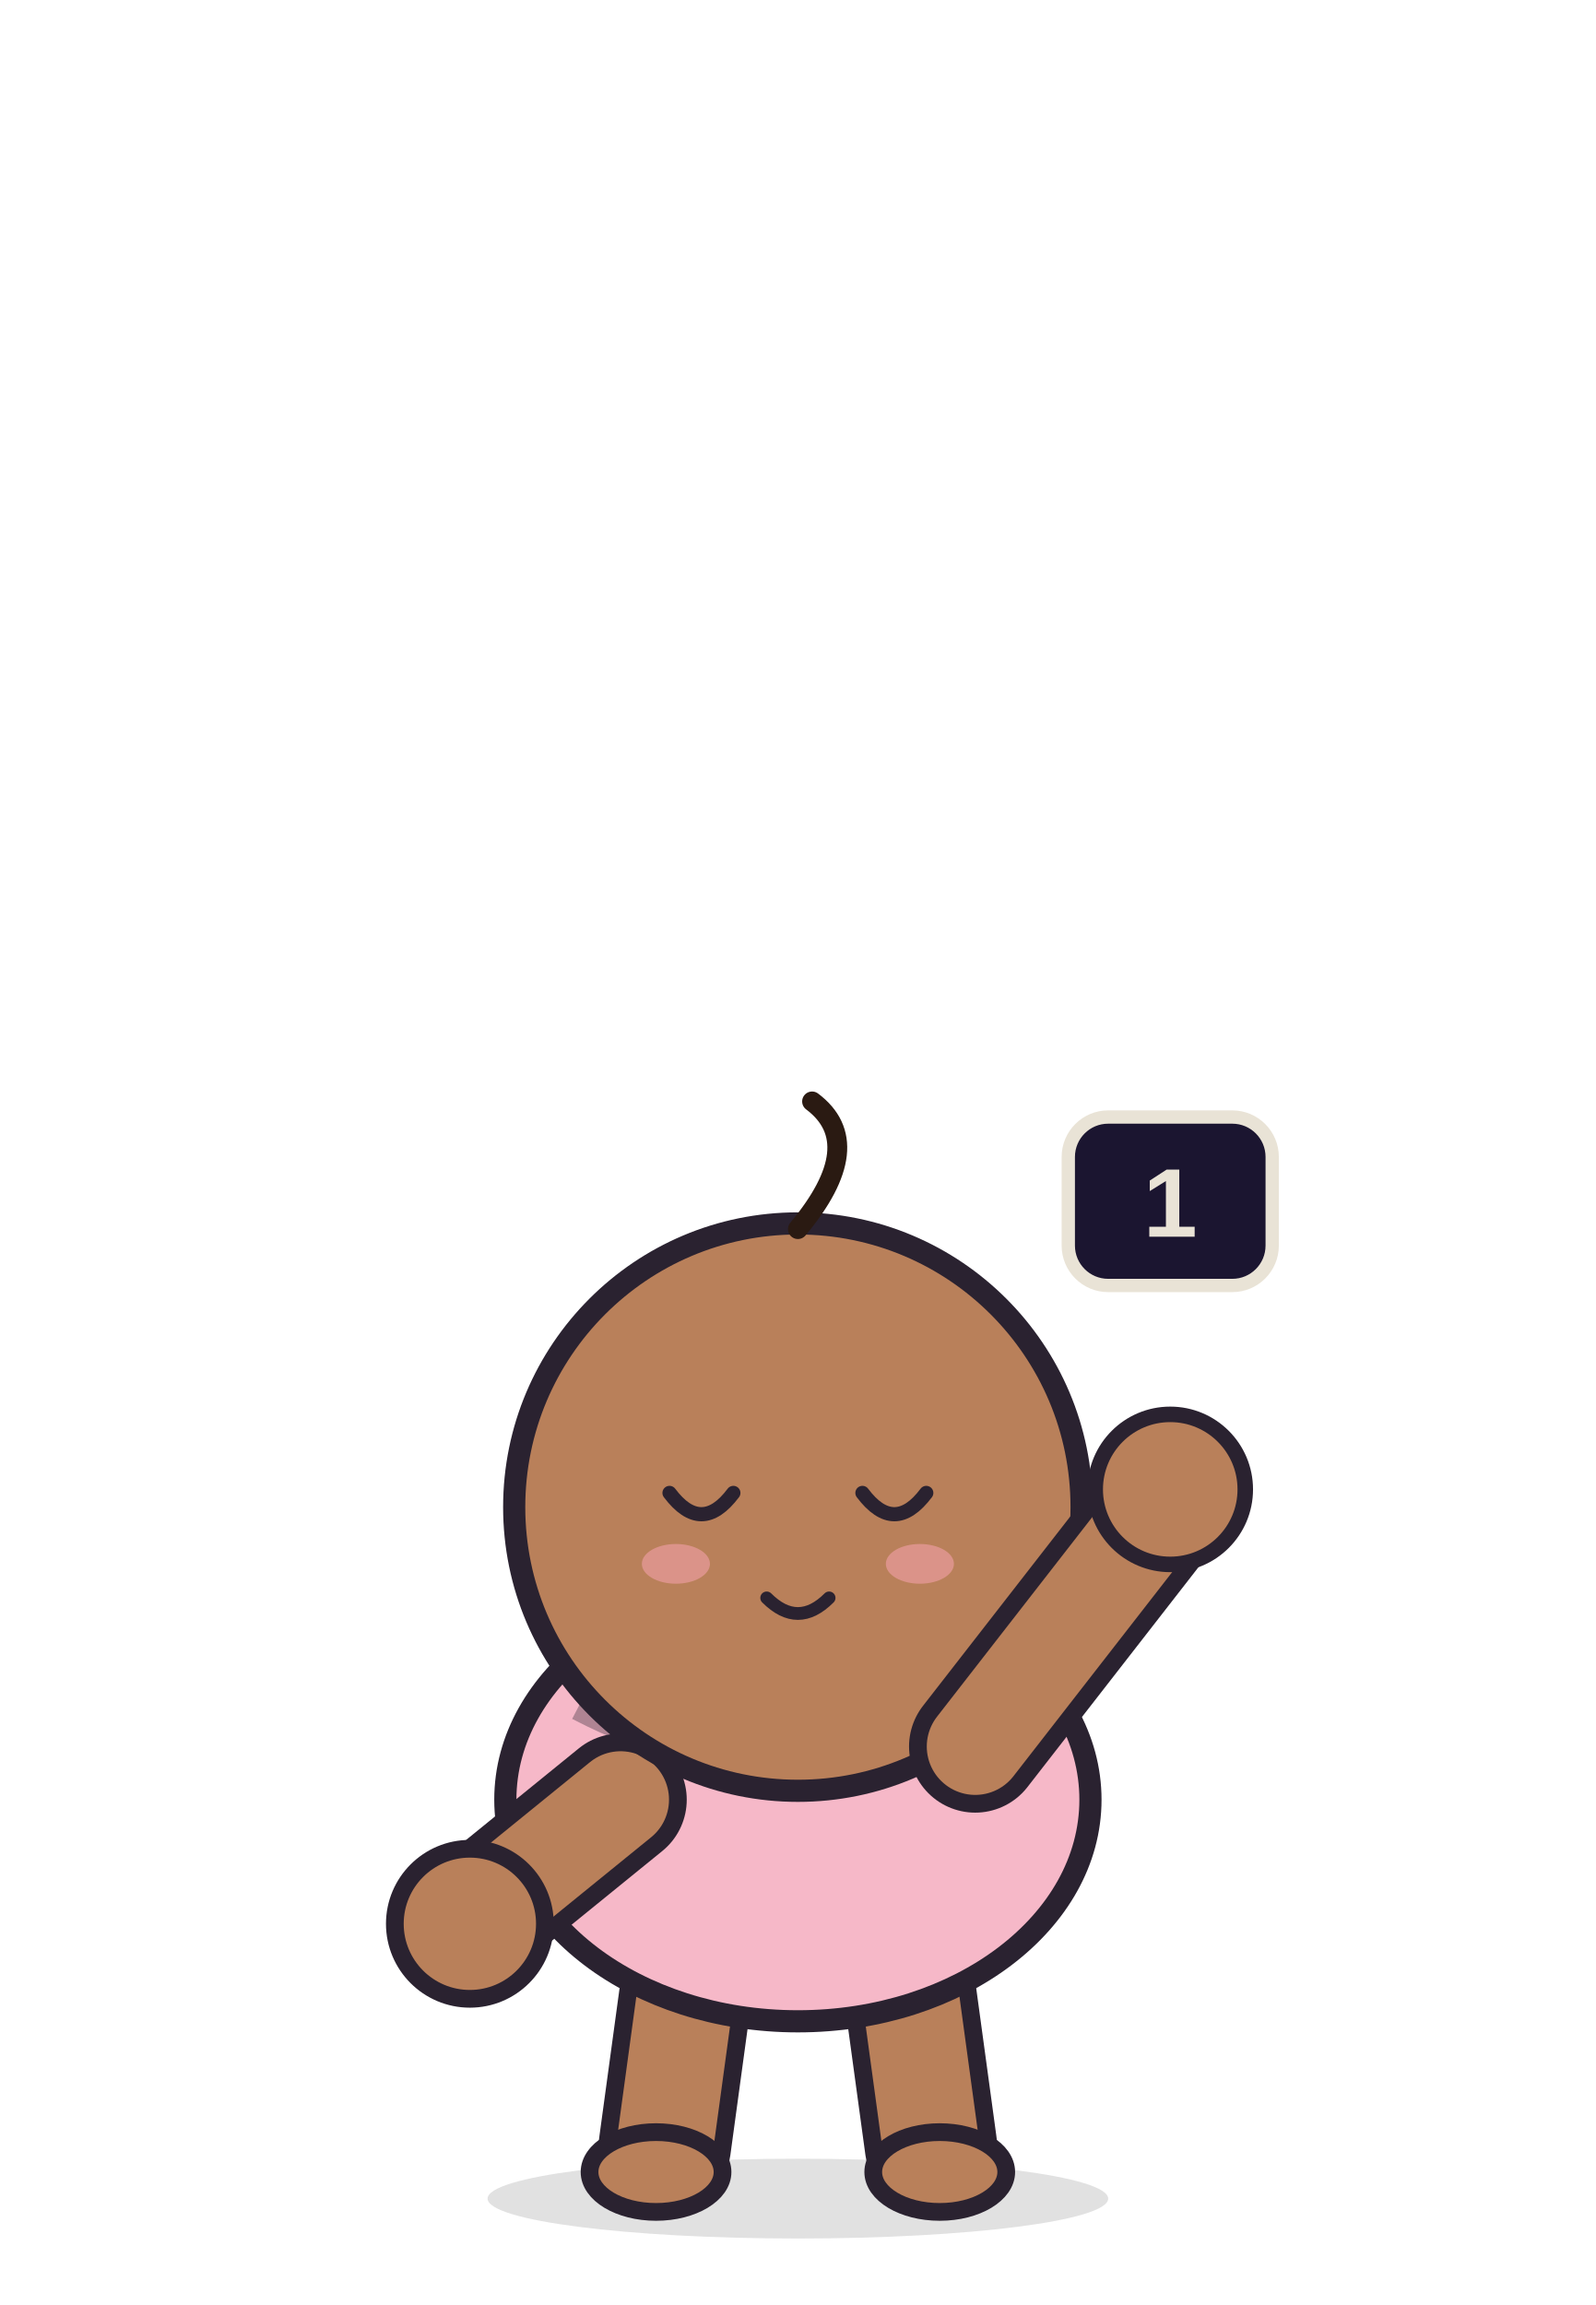
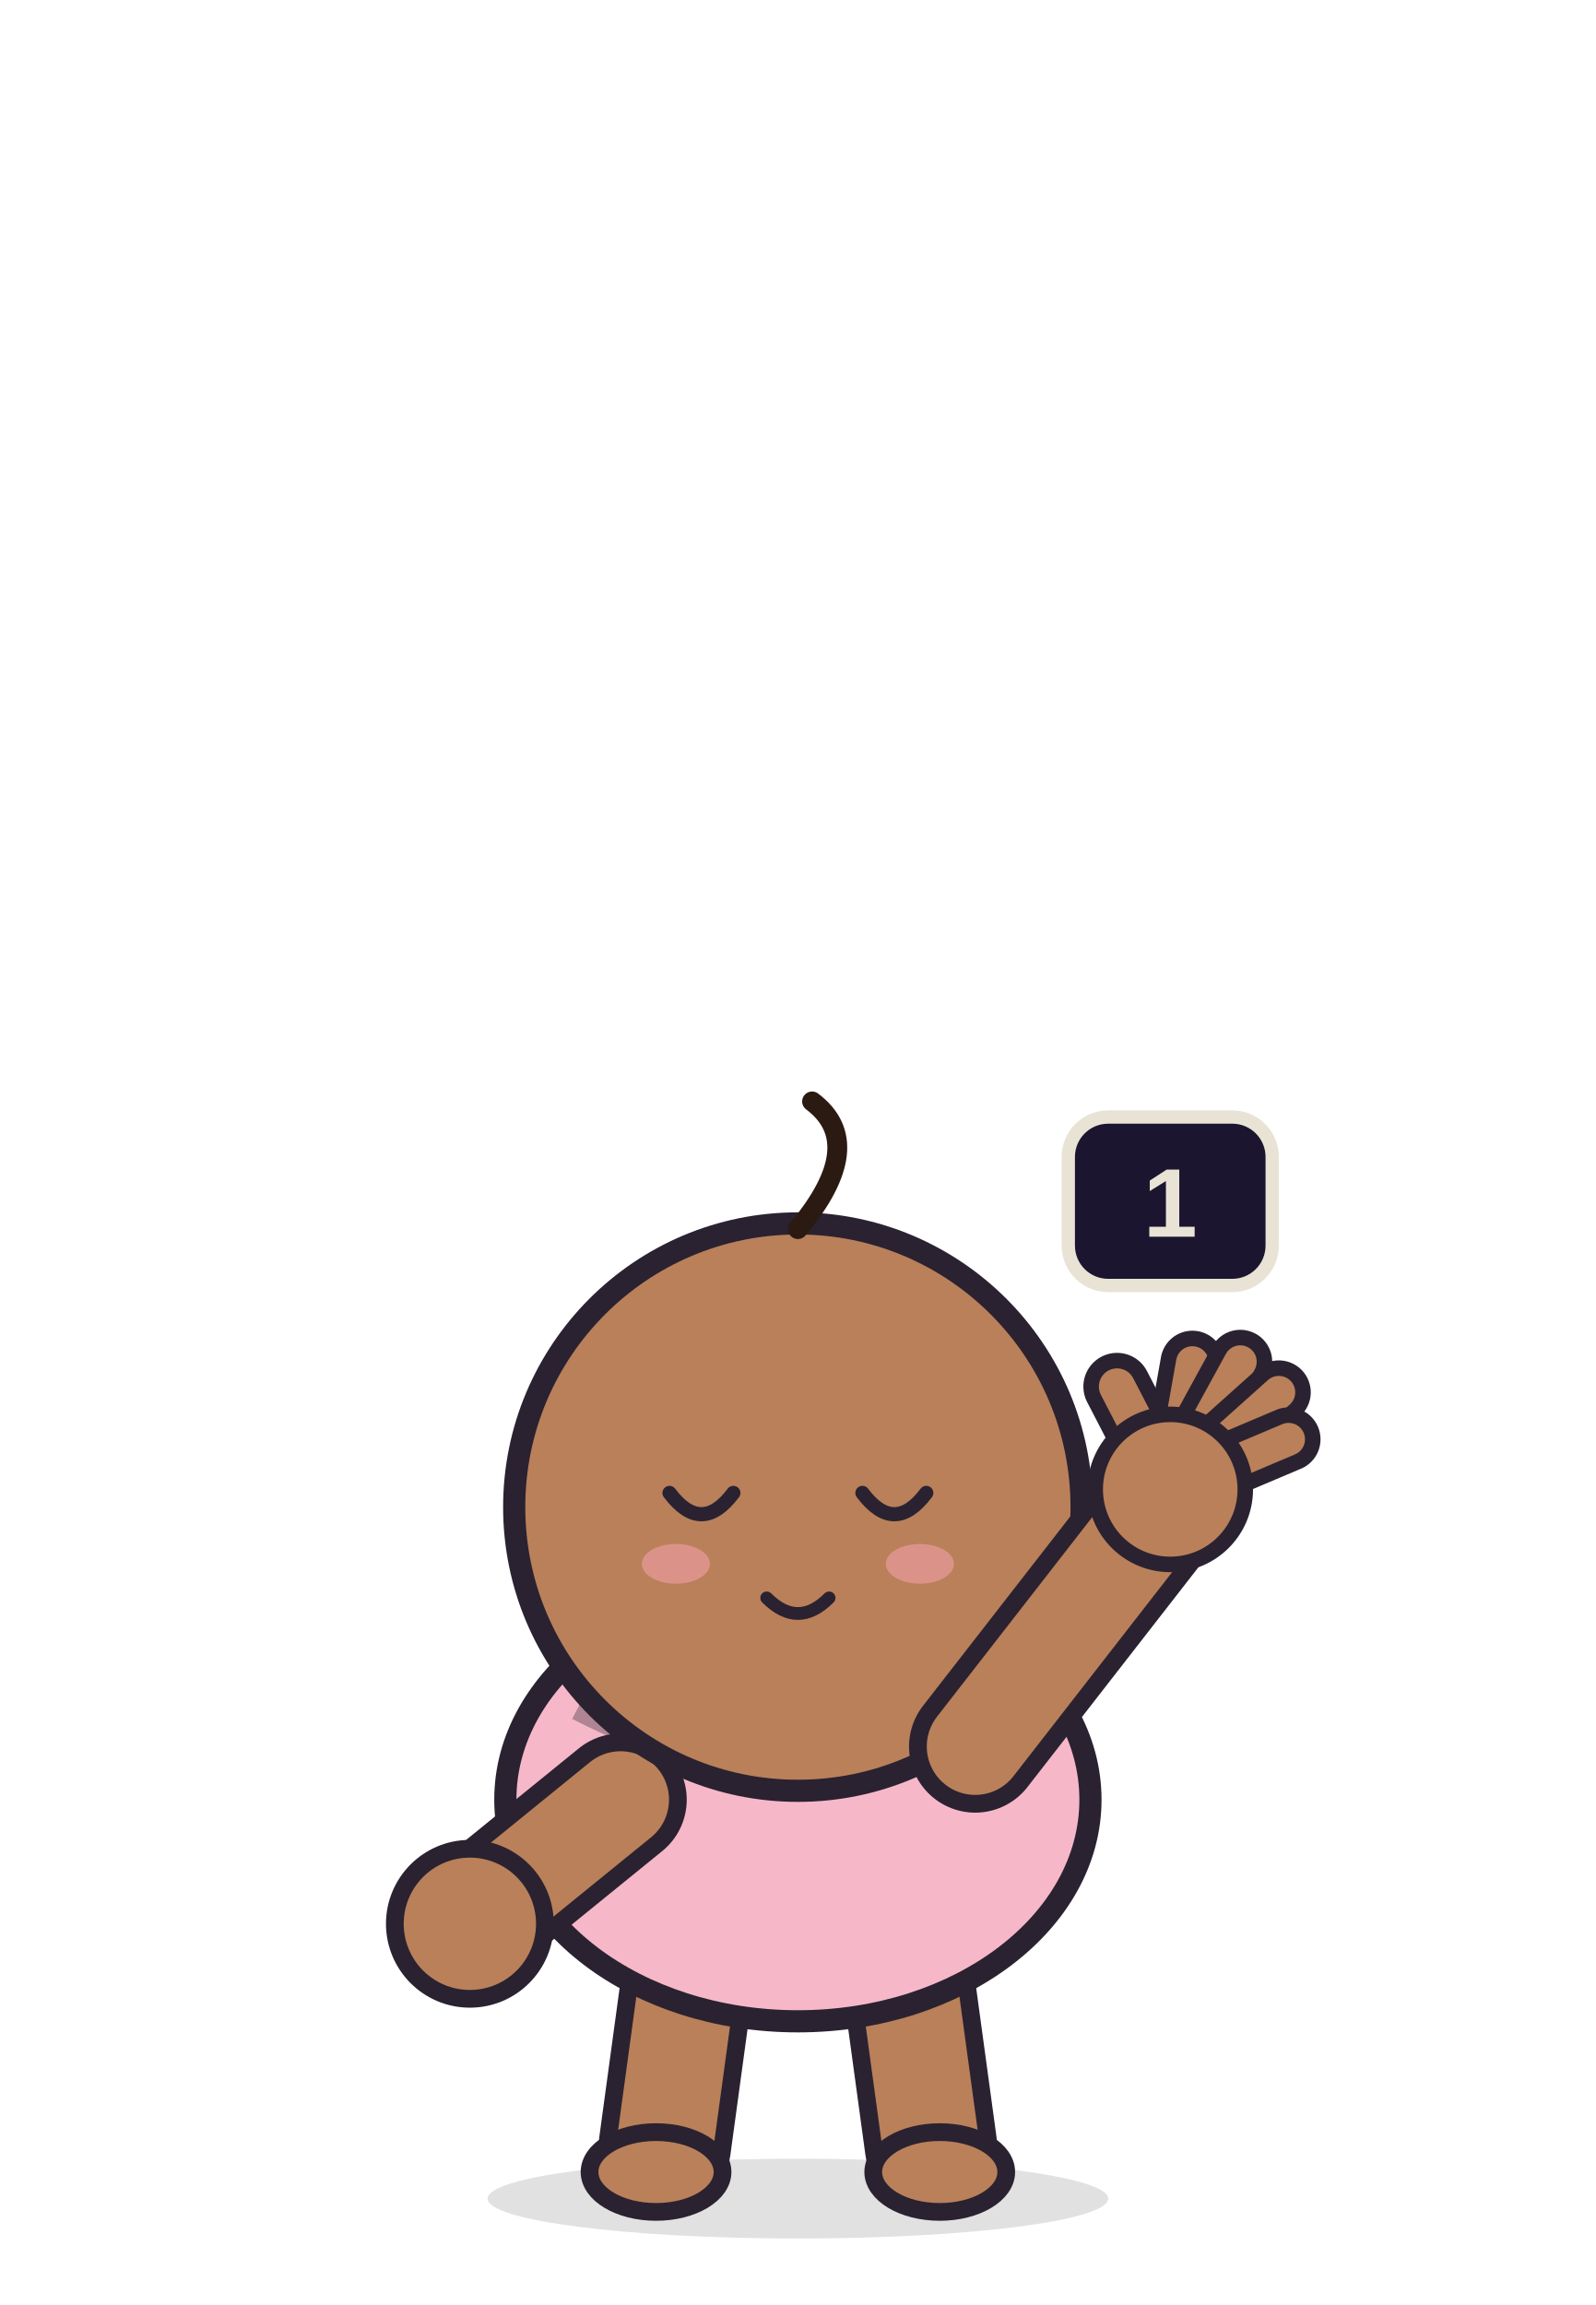
<svg xmlns="http://www.w3.org/2000/svg" viewBox="0 0 360 520" width="360" height="520">
  <ellipse cx="180" cy="496" rx="70" ry="9" fill="#000" opacity="0.12" />
  <path d="M156 440 L150 484 M204 440 L210 484" stroke="#2a2230" stroke-width="29.85" stroke-linecap="round" stroke-linejoin="round" fill="none" />
  <path d="M156 440 L150 484 M204 440 L210 484" stroke="#b9805a" stroke-width="21.85" stroke-linecap="round" stroke-linejoin="round" fill="none" />
  <ellipse cx="148" cy="490" rx="15" ry="9" fill="#b9805a" stroke="#2a2230" stroke-width="4" />
  <ellipse cx="212" cy="490" rx="15" ry="9" fill="#b9805a" stroke="#2a2230" stroke-width="4" />
  <ellipse cx="180" cy="406" rx="66" ry="50" fill="#f6b8c8" stroke="#2a2230" stroke-width="5" />
  <path d="M130 386 q50 26 100 0" stroke="#2a2230" stroke-width="4" fill="none" opacity="0.35" />
  <path d="M140 406 L108 432" stroke="#2a2230" stroke-width="29.85" stroke-linecap="round" stroke-linejoin="round" fill="none" />
  <path d="M140 406 L108 432" stroke="#b9805a" stroke-width="21.85" stroke-linecap="round" stroke-linejoin="round" fill="none" />
  <circle cx="106" cy="434" r="16.925" fill="#b9805a" stroke="#2a2230" stroke-width="4" />
  <circle cx="180" cy="340" r="64" fill="#b9805a" stroke="#2a2230" stroke-width="5" />
  <path d="M180 277.28 q16 -19.2 3.2 -28.8" stroke="#2a1a12" stroke-width="4.48" fill="none" stroke-linecap="round" />
  <path d="M151.04 336.8 q7.2 9.6 14.4 0 M194.56 336.8 q7.2 9.6 14.4 0" stroke="#2a2230" stroke-width="3.2" fill="none" stroke-linecap="round" />
  <path d="M172.96 360.48 q7.04 7.04 14.08 0" stroke="#2a2230" stroke-width="2.88" fill="none" stroke-linecap="round" />
  <ellipse cx="152.48" cy="352.8" rx="7.68" ry="4.48" fill="#f2a0a8" opacity="0.6" />
  <ellipse cx="207.52" cy="352.8" rx="7.68" ry="4.48" fill="#f2a0a8" opacity="0.6" />
  <path d="M220 394 L262 340" stroke="#2a2230" stroke-width="29.85" stroke-linecap="round" stroke-linejoin="round" fill="none" />
  <path d="M220 394 L262 340" stroke="#b9805a" stroke-width="21.85" stroke-linecap="round" stroke-linejoin="round" fill="none" />
+   <path d="M265.4 327.7 L269.0 307.4" stroke="#2a2230" stroke-width="14.4" stroke-linecap="round" />
+   <path d="M265.4 327.7 L269.0 307.4" stroke="#b9805a" stroke-width="7.4" stroke-linecap="round" />
+   <path d="M268.1 328.6 L279.8 307.2" stroke="#2a2230" stroke-width="14.4" stroke-linecap="round" />
+   <path d="M268.1 328.6 L279.8 307.2" stroke="#b9805a" stroke-width="7.4" stroke-linecap="round" />
+   <path d="M270.3 330.4 L288.5 314.1" stroke="#2a2230" stroke-width="14.4" stroke-linecap="round" />
+   <path d="M270.3 330.4 L288.5 314.1" stroke="#b9805a" stroke-width="7.4" stroke-linecap="round" />
+   <path d="M271.8 332.7 L290.7 324.7" stroke="#2a2230" stroke-width="14.4" stroke-linecap="round" />
+   <path d="M271.8 332.7 L290.7 324.7" stroke="#b9805a" stroke-width="7.4" stroke-linecap="round" />
+   <path d="M260.9 330.0 L252.0 312.8" stroke="#2a2230" stroke-width="15.2" stroke-linecap="round" />
+   <path d="M260.9 330.0 L252.0 312.8" stroke="#b9805a" stroke-width="8.2" stroke-linecap="round" />
  <circle cx="264" cy="336" r="16.925" fill="#b9805a" stroke="#2a2230" stroke-width="3.5" />
  <rect x="241" y="252" width="46" height="38" rx="9" fill="#1b1530" stroke="#e9e3d6" stroke-width="3" />
  <text x="264" y="279" text-anchor="middle" font-family="Arial Black, Arial, sans-serif" font-weight="900" font-size="22" fill="#e9e3d6">1</text>
</svg>
